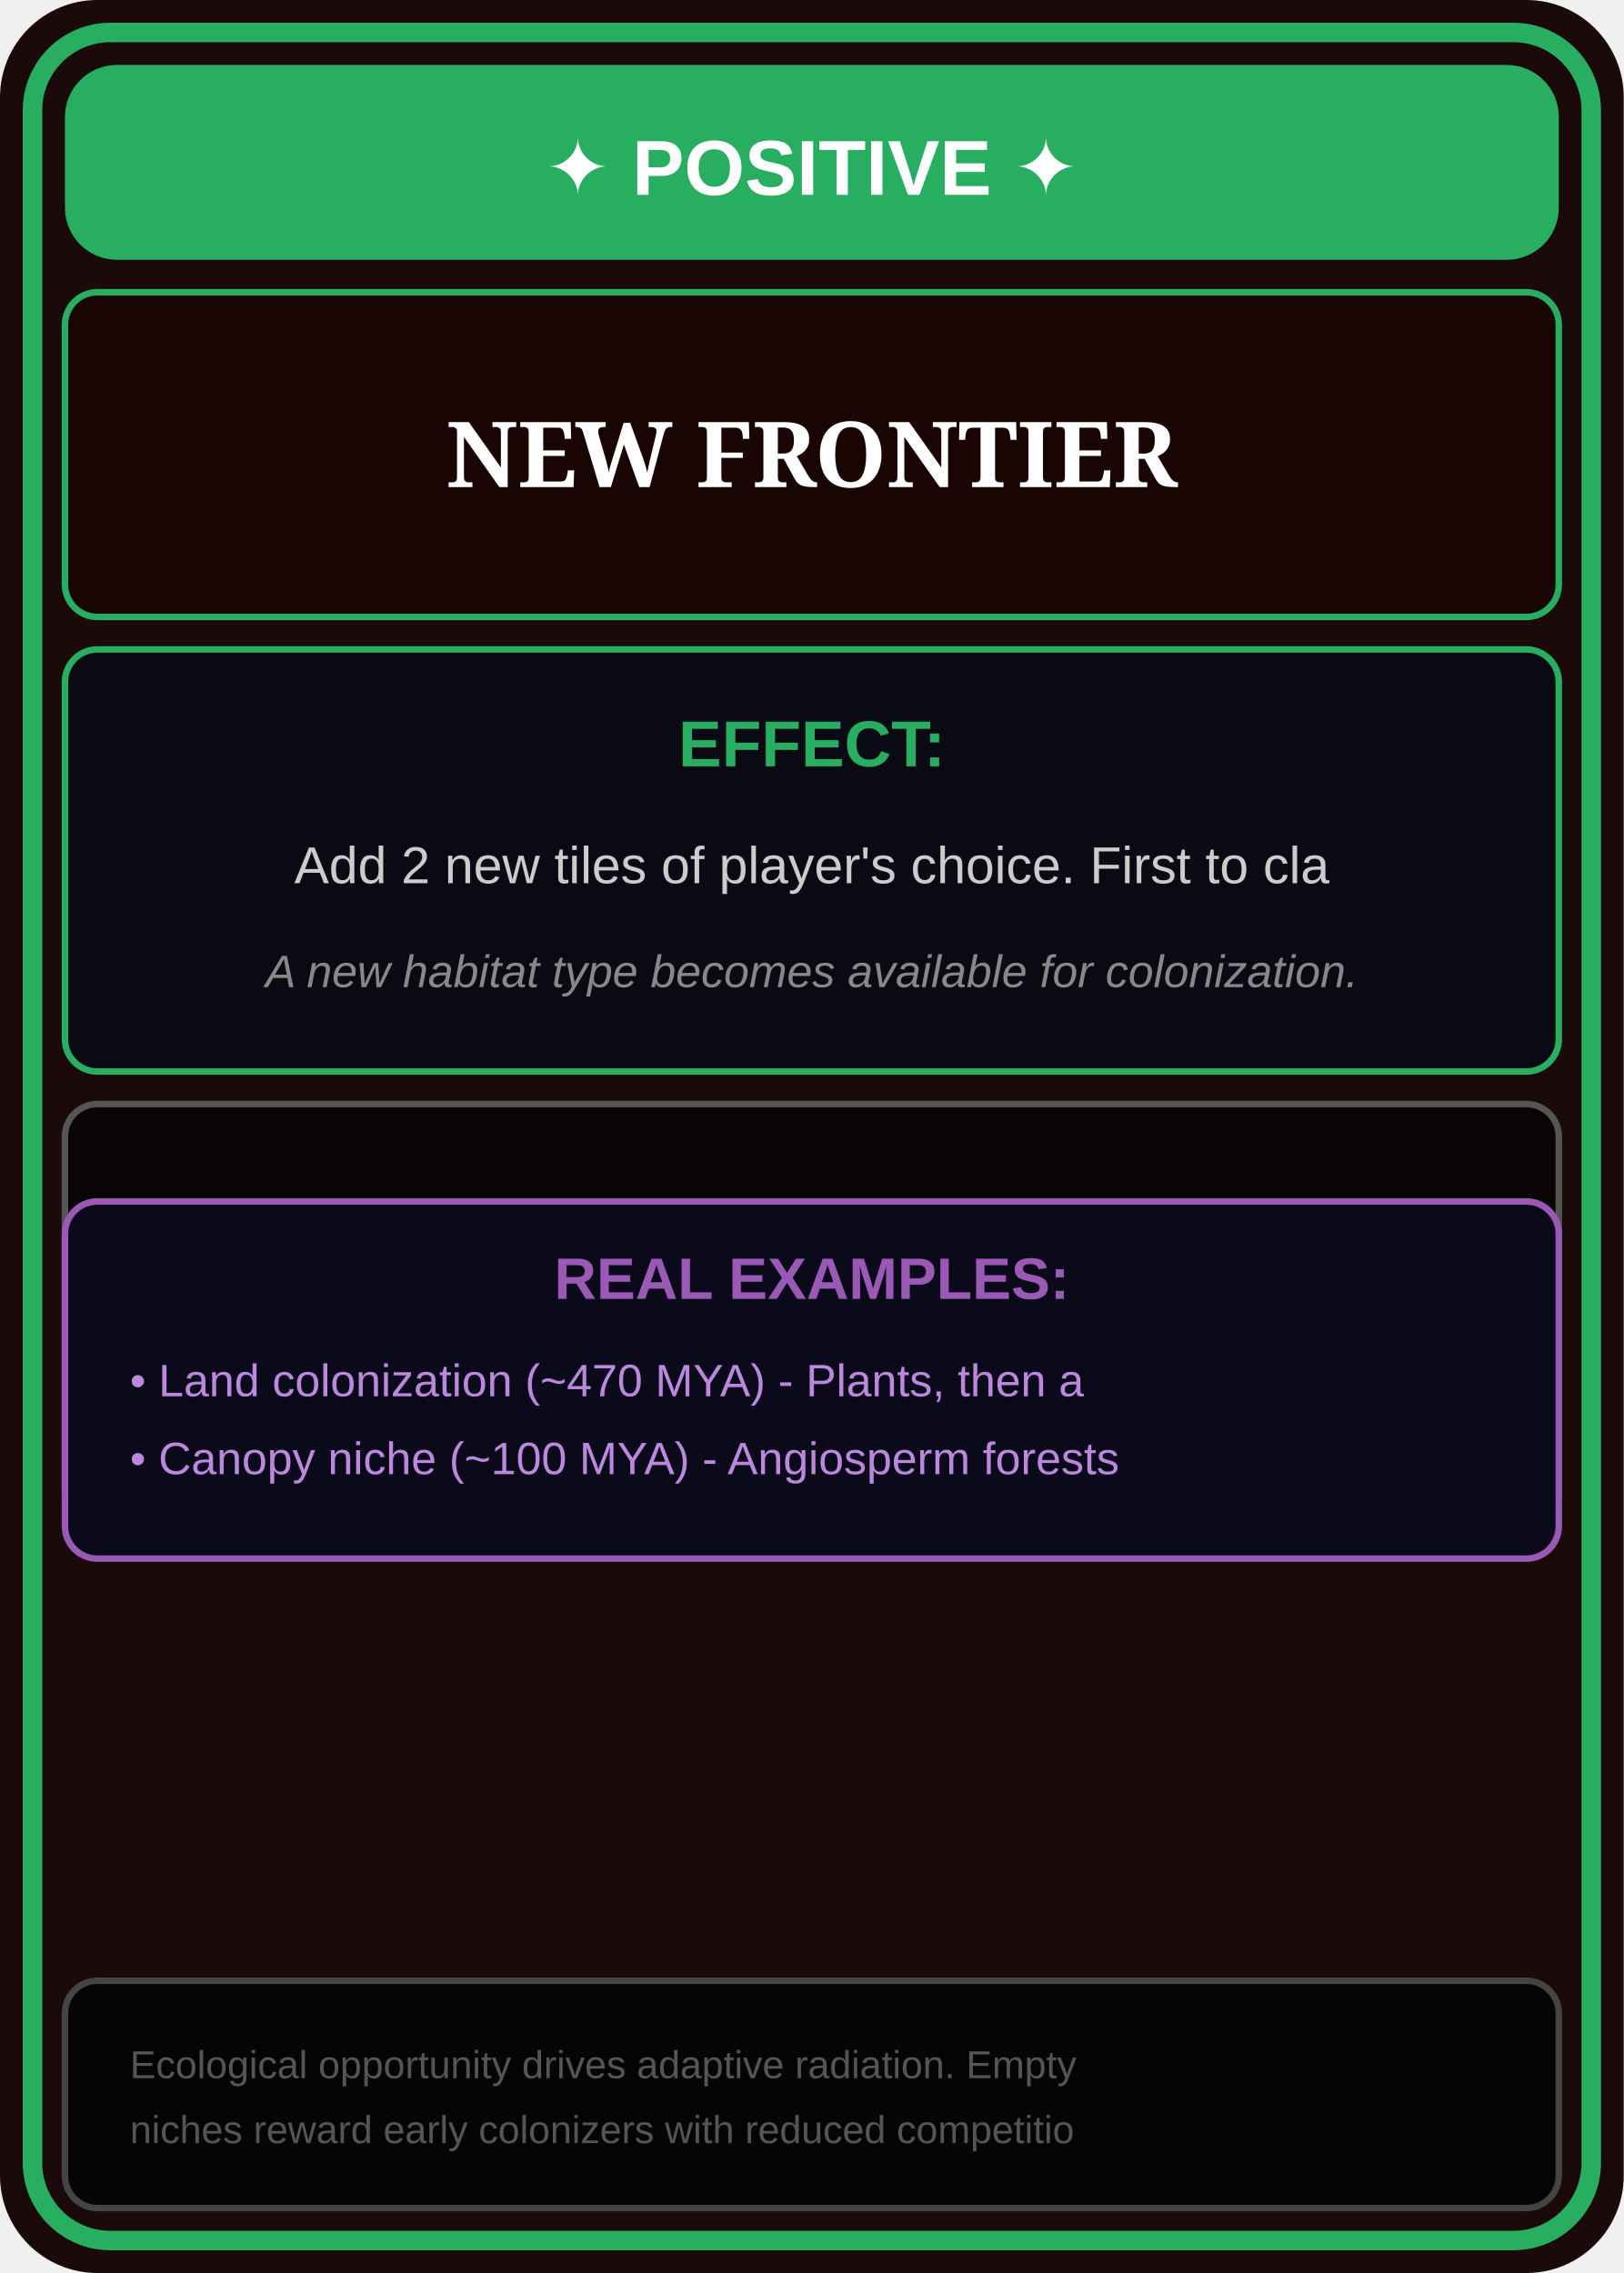
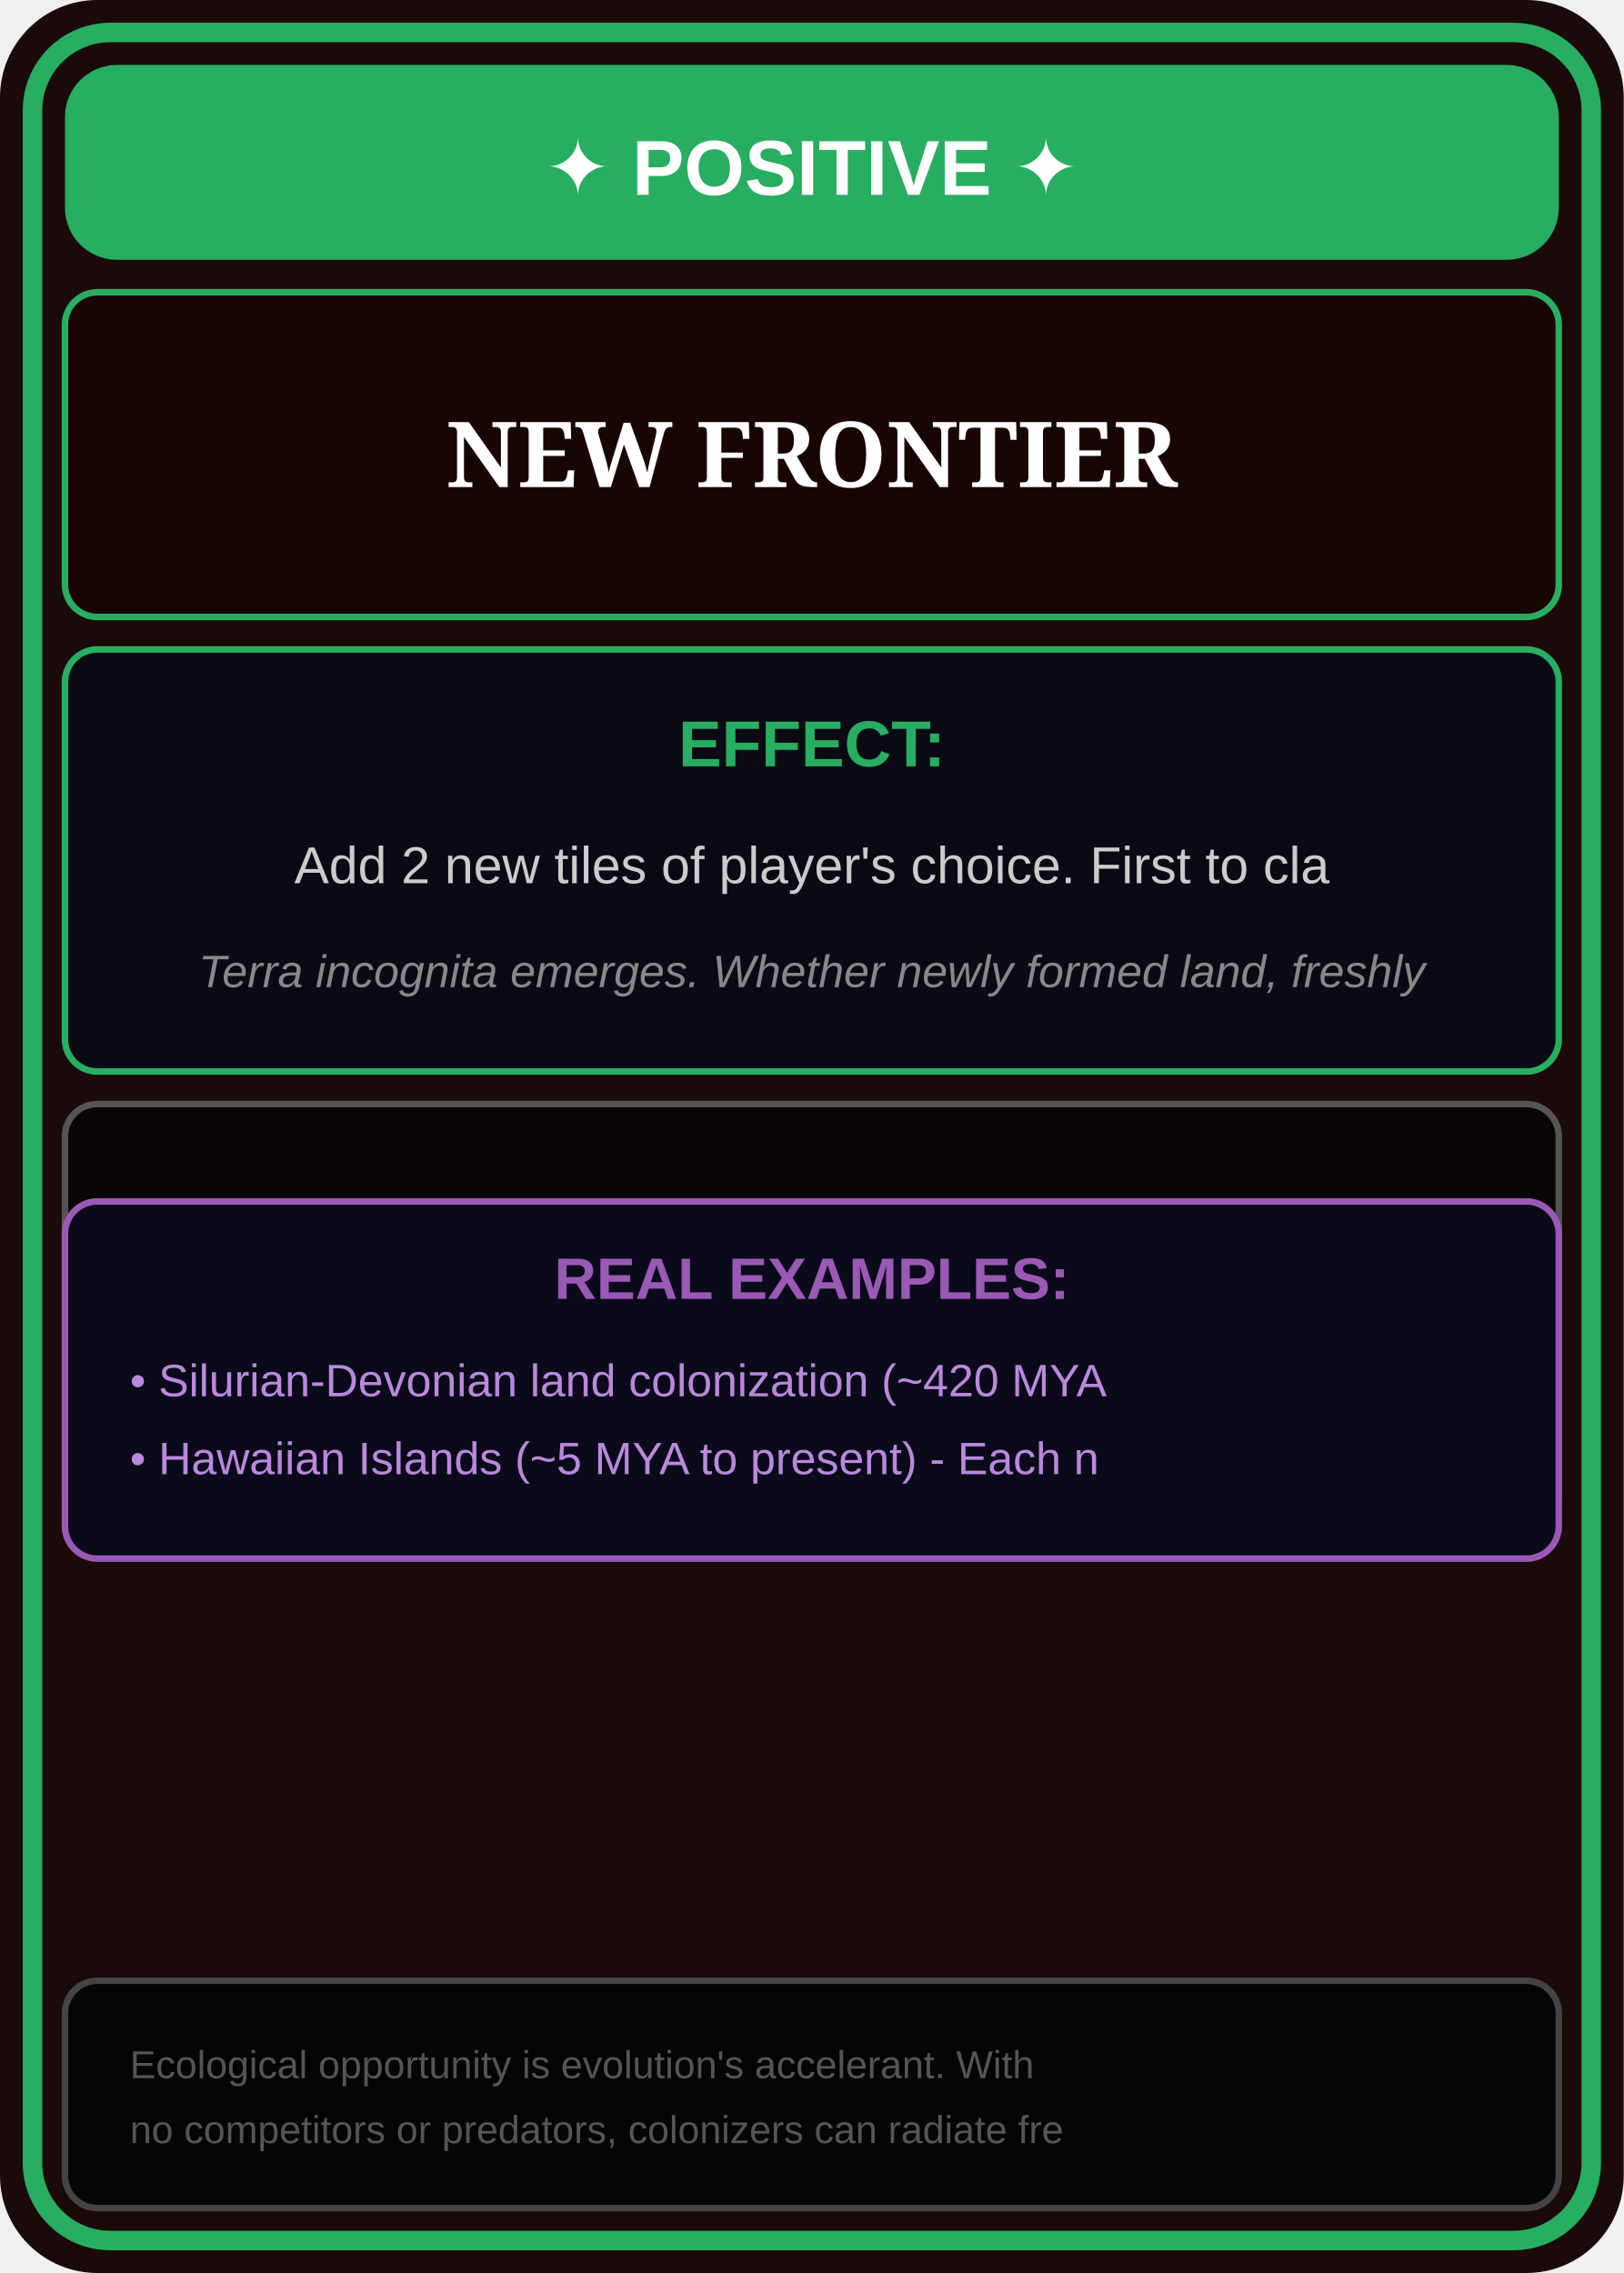
<svg xmlns="http://www.w3.org/2000/svg" viewBox="0 0 250 350" width="250" height="350">
  <rect width="250" height="350" fill="#1a0a0a" rx="15" />
  <rect x="5" y="5" width="240" height="340" fill="none" stroke="#27ae60" stroke-width="3" rx="12" />
  <rect x="10" y="10" width="230" height="30" fill="#27ae60" rx="8" />
  <text x="125" y="30" font-family="Arial" font-size="12" fill="#fff" text-anchor="middle" font-weight="bold">✦ POSITIVE ✦</text>
  <rect x="10" y="45" width="230" height="50" fill="#1a0505" stroke="#27ae60" rx="5" />
  <text x="125" y="75" font-family="Georgia" font-size="14" fill="#fff" text-anchor="middle" font-weight="bold">NEW FRONTIER</text>
  <rect x="10" y="100" width="230" height="65" fill="#0a0a15" stroke="#27ae60" rx="5" />
  <text x="125" y="118" font-family="Arial" font-size="10" fill="#27ae60" text-anchor="middle" font-weight="bold">EFFECT:</text>
  <text x="125" y="136" font-family="Arial" font-size="8" fill="#ccc" text-anchor="middle">Add 2 new tiles of player's choice. First to cla</text>
-   <text x="125" y="152" font-family="Arial" font-size="7" fill="#888" text-anchor="middle" font-style="italic">A new habitat type becomes available for colonization.</text>
+   <text x="125" y="152" font-family="Arial" font-size="7" fill="#888" text-anchor="middle" font-style="italic">Terra incognita emerges. Whether newly formed land, freshly </text>
  <rect x="10" y="170" width="230" height="65" fill="#0a0505" stroke="#555" rx="5" />
  <rect x="10" y="185" width="230" height="55" fill="#0a0a1a" stroke="#9b59b6" rx="5" />
  <text x="125" y="200" font-family="Arial" font-size="9" fill="#9b59b6" text-anchor="middle" font-weight="bold">REAL EXAMPLES:</text>
-   <text x="20" y="215" font-family="Arial" font-size="7" fill="#bb88dd">• Land colonization (~470 MYA) - Plants, then a</text>
-   <text x="20" y="227" font-family="Arial" font-size="7" fill="#bb88dd">• Canopy niche (~100 MYA) - Angiosperm forests</text>
+   <text x="20" y="215" font-family="Arial" font-size="7" fill="#bb88dd">• Silurian-Devonian land colonization (~420 MYA</text>
+   <text x="20" y="227" font-family="Arial" font-size="7" fill="#bb88dd">• Hawaiian Islands (~5 MYA to present) - Each n</text>
  <rect x="10" y="305" width="230" height="35" fill="#050505" stroke="#444" rx="5" />
-   <text x="20" y="320" font-family="Arial" font-size="6" fill="#555">Ecological opportunity drives adaptive radiation. Empty</text>
-   <text x="20" y="330" font-family="Arial" font-size="6" fill="#555"> niches reward early colonizers with reduced competitio</text>
+   <text x="20" y="320" font-family="Arial" font-size="6" fill="#555">Ecological opportunity is evolution's accelerant. With </text>
+   <text x="20" y="330" font-family="Arial" font-size="6" fill="#555">no competitors or predators, colonizers can radiate fre</text>
</svg>
